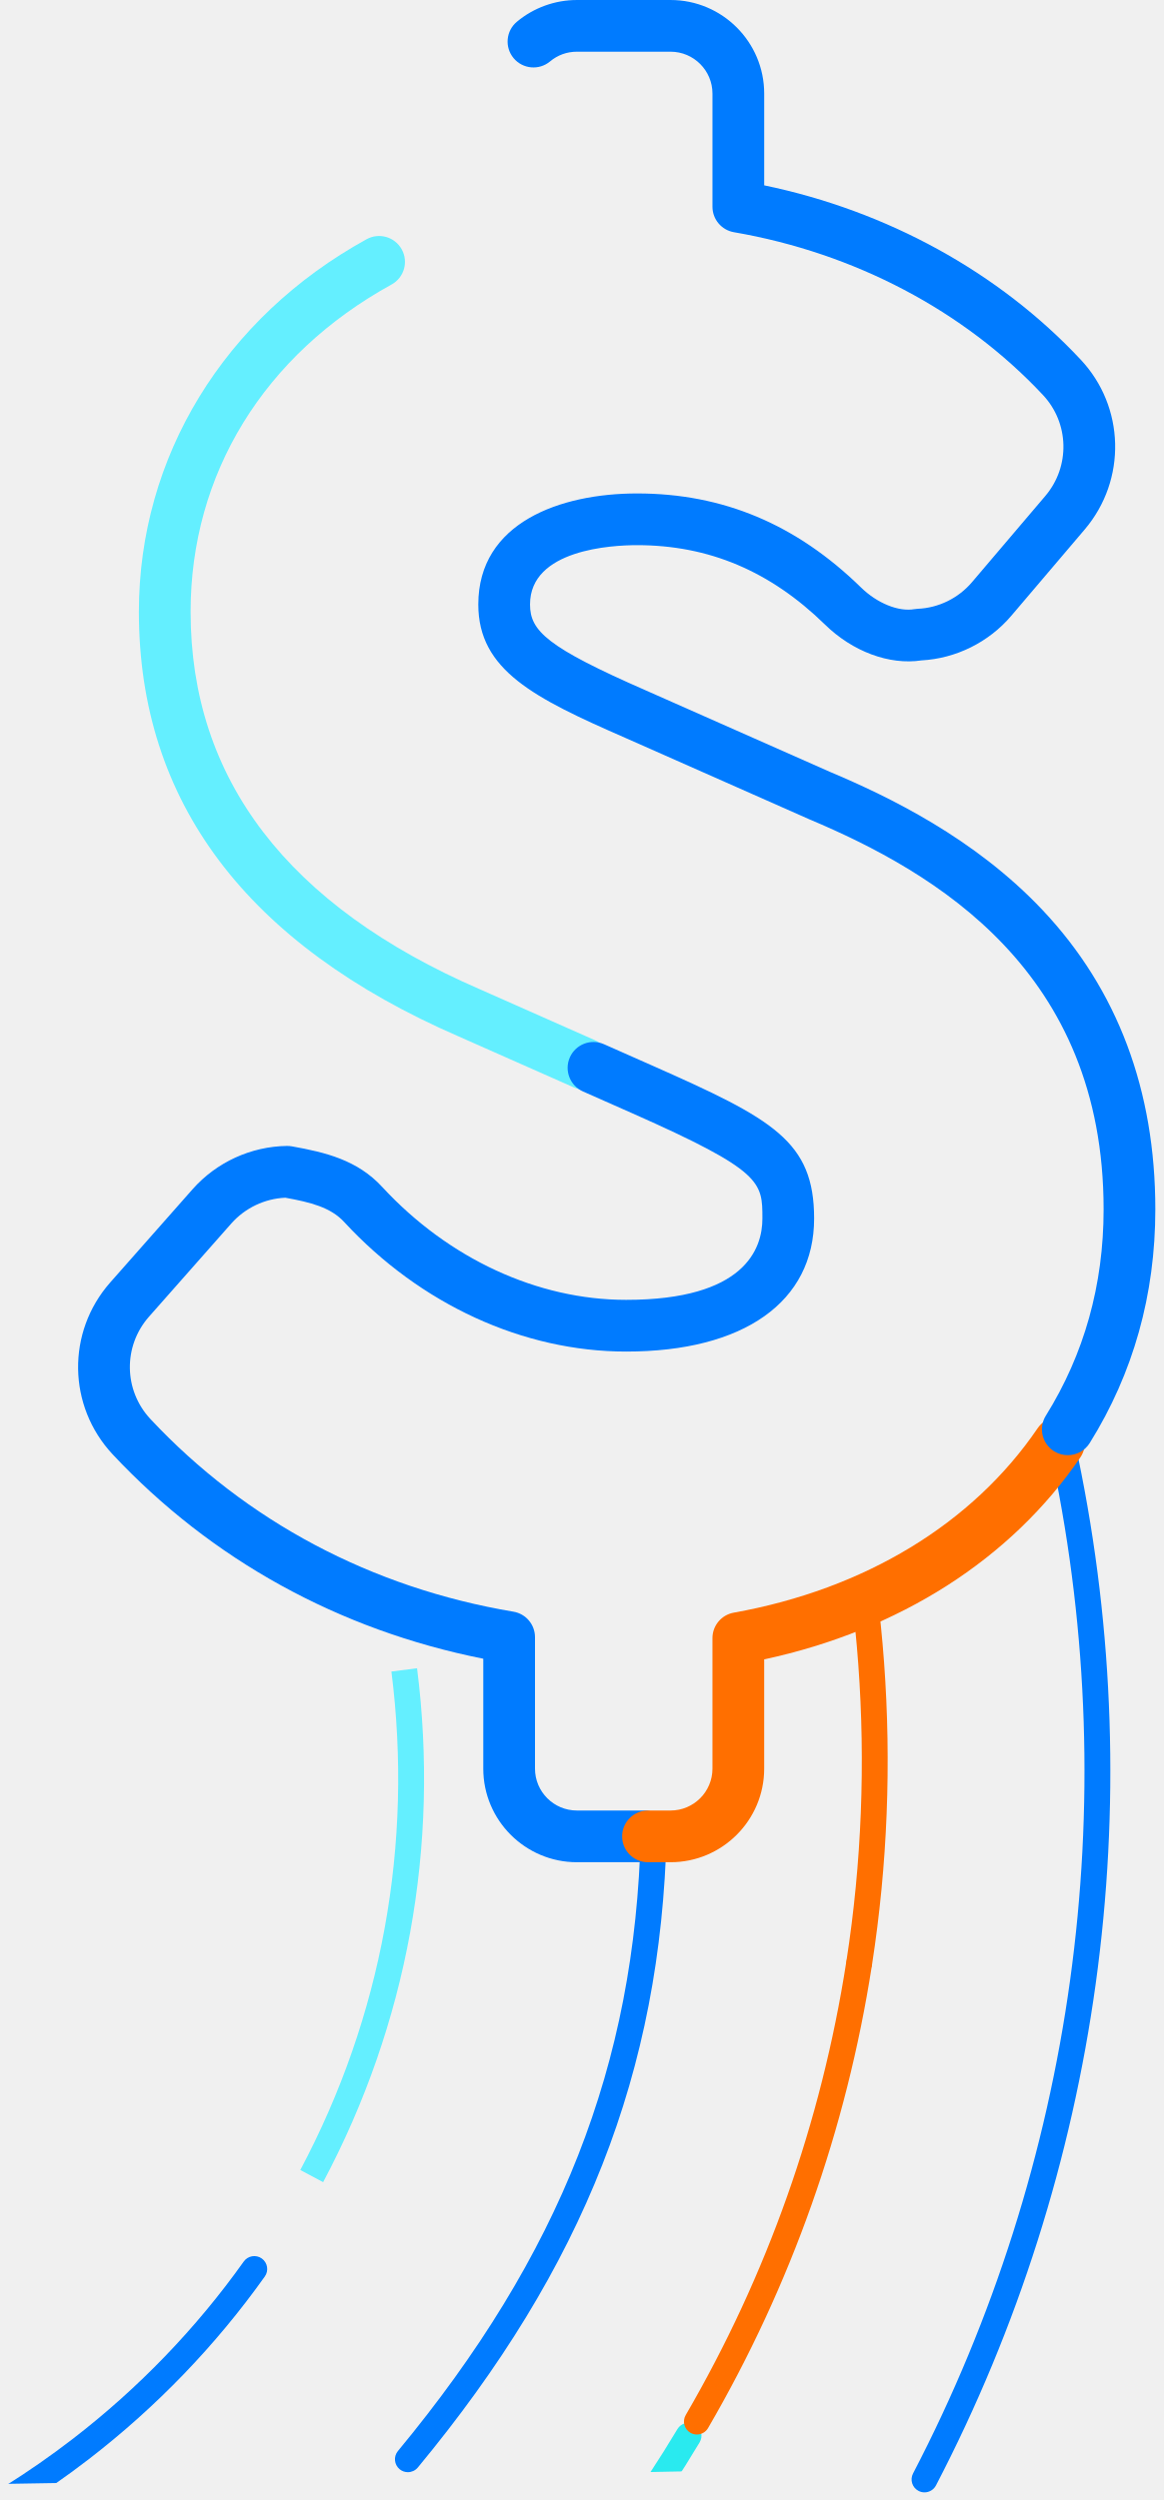
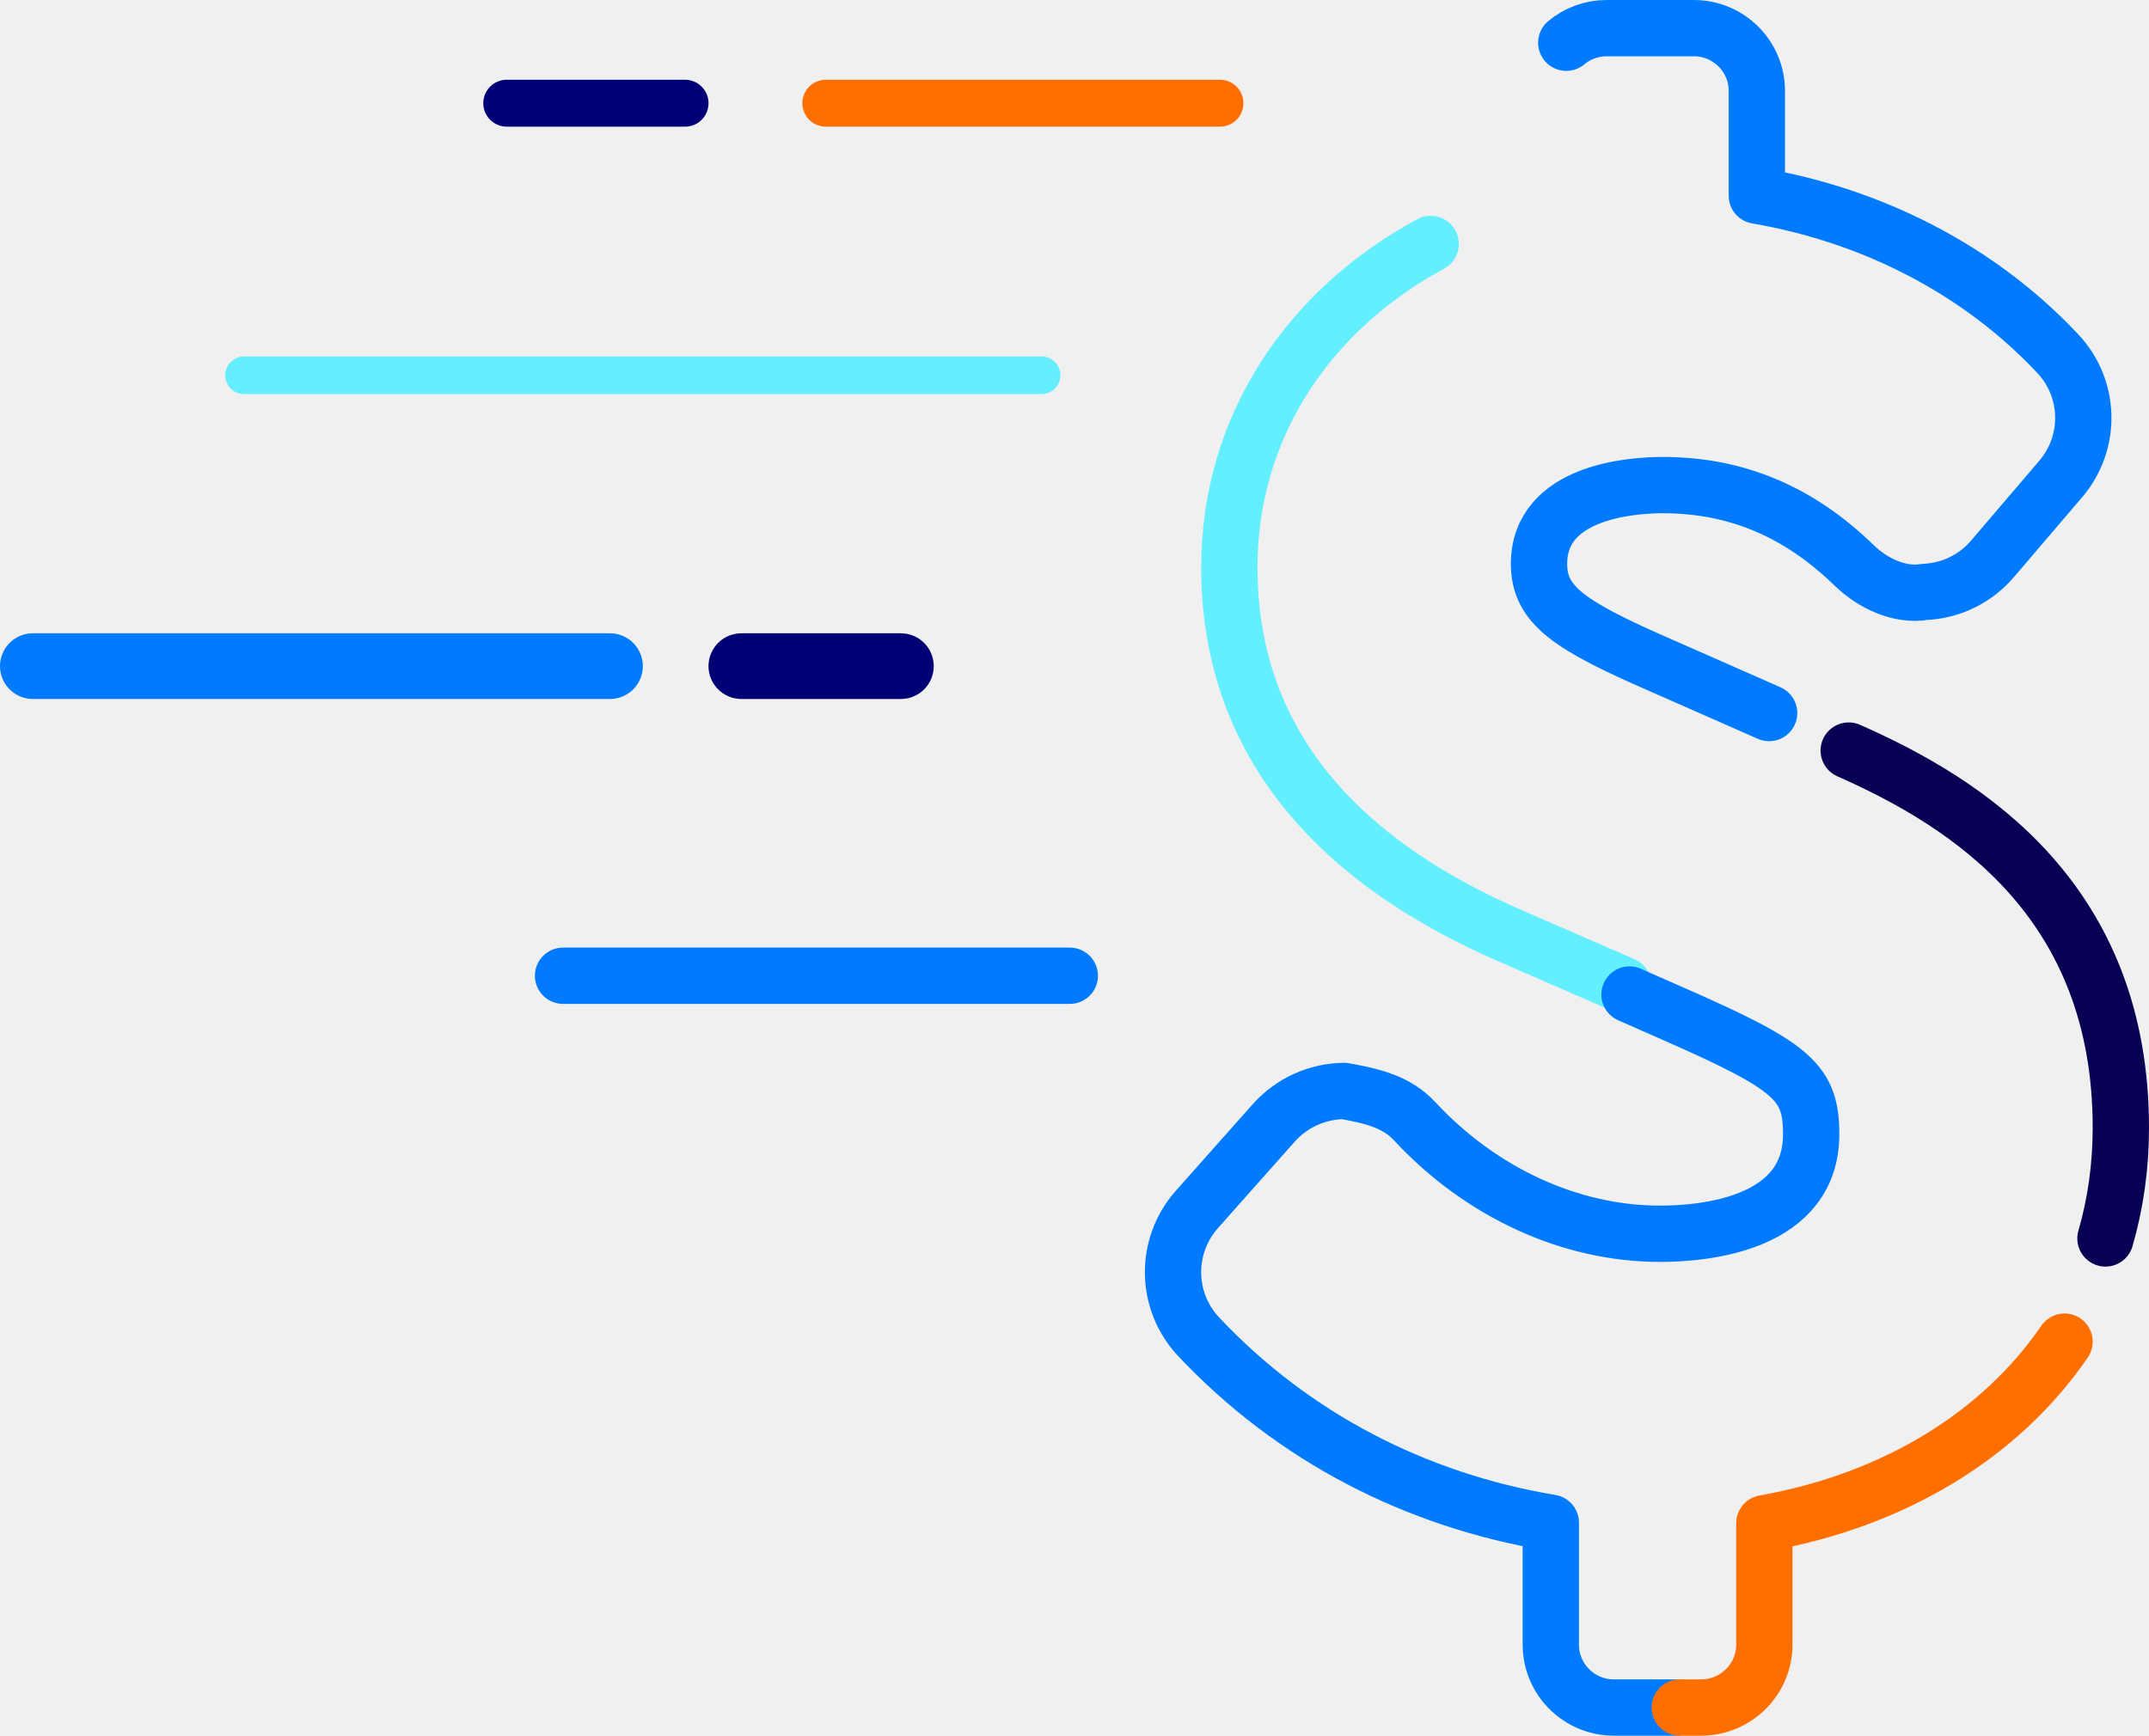
- <svg xmlns="http://www.w3.org/2000/svg" xmlns:xlink="http://www.w3.org/1999/xlink" width="135px" height="290px" viewBox="0 0 135 290" version="1.1">
-   <defs>
-     <path d="M180.211,21.886 L156.645,31.539 L156.645,46.687 L152.677,53.61 L133.524,54.208 L130.06,46.687 L130.06,31.431 L108.385,23.682 L104.195,33.259 C104.195,33.259 -9.181,130.578 1.592,130.578 C46.796,130.578 249.013,126.207 249.013,126.207 L220.314,3.331 L198.766,0.339" id="path-1" />
-     <path d="M180.211,21.886 L156.645,31.539 L156.645,46.687 L152.677,53.61 L133.524,54.208 L130.06,46.687 L130.06,31.431 L108.385,23.682 L104.195,33.259 C104.195,33.259 -9.181,130.578 1.592,130.578 C46.796,130.578 249.013,126.207 249.013,126.207 L220.314,3.331 L198.766,0.339" id="path-3" />
-     <path d="M180.211,21.886 L156.645,31.539 L156.645,46.687 L152.677,53.61 L133.524,54.208 L130.06,46.687 L130.06,31.431 L108.385,23.682 L104.195,33.259 C104.195,33.259 -9.181,130.578 1.592,130.578 C46.796,130.578 249.013,126.207 249.013,126.207 L220.314,3.331 L198.766,0.339" id="path-5" />
-     <path d="M180.211,21.886 L156.645,31.539 L156.645,46.687 L152.677,53.61 L133.524,54.208 L130.06,46.687 L130.06,31.431 L108.385,23.682 L104.195,33.259 C104.195,33.259 -9.181,130.578 1.592,130.578 C46.796,130.578 249.013,126.207 249.013,126.207 L220.314,3.331 L198.766,0.339" id="path-7" />
-     <path d="M180.211,21.886 L156.645,31.539 L156.645,46.687 L152.677,53.61 L133.524,54.208 L130.06,46.687 L130.06,31.431 L108.385,23.682 L104.195,33.259 C104.195,33.259 -9.181,130.578 1.592,130.578 C46.796,130.578 249.013,126.207 249.013,126.207 L220.314,3.331 L198.766,0.339" id="path-9" />
-     <path d="M180.211,21.886 L156.645,31.539 L156.645,46.687 L152.677,53.61 L133.524,54.208 L130.06,46.687 L130.06,31.431 L108.385,23.682 L104.195,33.259 C104.195,33.259 -9.181,130.578 1.592,130.578 C46.796,130.578 249.013,126.207 249.013,126.207 L220.314,3.331 L198.766,0.339" id="path-11" />
-   </defs>
-   <g id="Desktop" stroke="none" stroke-width="1" fill="none" fill-rule="evenodd">
-     <g id="6-About" transform="translate(-758, -2224)">
-       <g id="Fund-icon" transform="translate(687, 2223)">
-         <g id="Group-99" transform="translate(0, 159.558)">
-           <g id="Group-15">
-             <mask id="mask-2" fill="white">
-               <use xlink:href="#path-1" />
-             </mask>
-             <g id="Clip-14" />
-             <path d="M108.484,94.671 L105.835,93.263 C115.296,75.459 118.95,55.456 116.403,35.417 L119.379,35.038 C122.005,55.696 118.237,76.317 108.484,94.671" id="Fill-13" fill="#64EFFF" mask="url(#mask-2)" />
-           </g>
-           <g id="Group-48">
-             <mask id="mask-4" fill="white">
-               <use xlink:href="#path-3" />
-             </mask>
-             <g id="Clip-47" />
-             <path d="M72.238,132.797 C71.738,132.797 71.248,132.547 70.964,132.091 C70.526,131.388 70.74,130.463 71.443,130.025 C74.198,128.306 76.901,126.427 79.475,124.44 C87.091,118.562 93.753,111.645 99.275,103.883 C99.755,103.207 100.691,103.05 101.367,103.529 C102.042,104.01 102.2,104.946 101.719,105.621 C96.026,113.625 89.158,120.755 81.308,126.815 C78.655,128.862 75.87,130.799 73.03,132.569 C72.783,132.724 72.509,132.797 72.238,132.797" id="Fill-46" fill="#007BFF" mask="url(#mask-4)" />
-           </g>
-           <g id="Group-61">
-             <mask id="mask-6" fill="white">
-               <use xlink:href="#path-5" />
-             </mask>
-             <g id="Clip-60" />
-             <path d="M118.313,128.33 C117.976,128.33 117.637,128.217 117.357,127.985 C116.719,127.457 116.63,126.512 117.159,125.874 C135.98,103.135 144.669,81.043 145.331,54.242 C145.351,53.414 146.006,52.786 146.868,52.779 C147.696,52.8 148.351,53.488 148.33,54.316 C147.65,81.835 138.749,104.494 119.469,127.786 C119.173,128.144 118.745,128.33 118.313,128.33" id="Fill-59" fill="#007BFF" mask="url(#mask-6)" />
-           </g>
-           <g id="Group-70">
-             <mask id="mask-8" fill="white">
-               <use xlink:href="#path-7" />
-             </mask>
-             <g id="Clip-69" />
-             <path d="M136.474,145.711 C136.131,145.711 135.786,145.595 135.506,145.356 C134.873,144.82 134.794,143.874 135.329,143.241 C140.605,137.014 145.4,130.314 149.583,123.327 C150.01,122.615 150.93,122.385 151.641,122.811 C152.351,123.236 152.583,124.157 152.157,124.868 C147.891,131.994 143,138.828 137.619,145.181 C137.322,145.53 136.899,145.711 136.474,145.711" id="Fill-68" fill="#29EAEF" mask="url(#mask-8)" />
-           </g>
-           <g id="Group-73">
-             <mask id="mask-10" fill="white">
-               <use xlink:href="#path-9" />
-             </mask>
-             <g id="Clip-72" />
-             <path d="M170.678,70.685 C170.601,70.685 170.524,70.679 170.446,70.667 C169.628,70.54 169.067,69.774 169.194,68.956 C172.71,46.266 170.989,22.729 164.215,0.888 C163.969,0.097 164.412,-0.744 165.203,-0.989 C165.993,-1.235 166.834,-0.793 167.08,-0.001 C173.989,22.274 175.744,46.278 172.158,69.414 C172.044,70.156 171.405,70.685 170.678,70.685" id="Fill-71" fill="#FF6F00" mask="url(#mask-10)" />
-           </g>
-           <g id="Group-76">
-             <mask id="mask-12" fill="white">
-               <use xlink:href="#path-11" />
-             </mask>
-             <g id="Clip-75" />
-             <path d="M151.837,123.957 C151.581,123.957 151.321,123.892 151.084,123.754 C150.368,123.337 150.125,122.419 150.542,121.703 C159.99,105.462 166.257,87.768 169.169,69.111 C169.296,68.292 170.066,67.743 170.882,67.86 C171.701,67.988 172.261,68.756 172.133,69.574 C169.164,88.601 162.772,106.646 153.135,123.211 C152.857,123.69 152.354,123.957 151.837,123.957" id="Fill-74" fill="#FF6F00" mask="url(#mask-12)" />
-           </g>
-           <path d="M178.241,130.672 C178.008,130.672 177.771,130.617 177.55,130.502 C176.815,130.12 176.53,129.214 176.912,128.48 C195.621,92.546 201.379,50.887 193.125,11.176 C192.957,10.364 193.478,9.57 194.289,9.401 C195.098,9.232 195.893,9.753 196.063,10.565 C204.457,50.951 198.6,93.319 179.573,129.864 C179.305,130.378 178.783,130.672 178.241,130.672" id="Fill-83" fill="#007BFF" />
-         </g>
-         <g id="Group-108" transform="translate(80, 0.558)">
-           <path d="M58.786,126.894 C58.38,126.894 57.968,126.811 57.574,126.636 L44.23,120.728 C19.607,110.053 7.112,93.466 7.112,71.436 C7.112,53.467 16.988,37.304 33.529,28.202 C34.98,27.401 36.806,27.931 37.603,29.383 C38.403,30.834 37.873,32.659 36.422,33.457 C21.608,41.61 13.111,55.453 13.111,71.436 C13.111,90.853 24.39,105.587 46.638,115.232 L60.002,121.15 C61.517,121.821 62.203,123.592 61.532,125.108 C61.035,126.228 59.938,126.894 58.786,126.894" id="Fill-100" fill="#64EFFF" />
-           <path d="M65.73,216.546 L57.918,216.546 C51.93,216.546 47.06,211.675 47.06,205.687 L47.06,192.931 C30.335,189.61 15.513,181.443 4.066,169.213 C-1.162,163.607 -1.287,155.04 3.773,149.282 L13.355,138.431 C16.135,135.303 20.117,133.482 24.286,133.424 C24.474,133.426 24.667,133.437 24.855,133.471 C28.74,134.165 32.466,135.05 35.355,138.205 C43.043,146.515 53.352,151.286 63.629,151.286 C77.384,151.286 79.438,145.372 79.438,141.847 C79.438,137.605 79.438,136.324 64.398,129.657 L58.631,127.105 C57.116,126.434 56.432,124.662 57.103,123.147 C57.773,121.632 59.545,120.947 61.06,121.618 L66.829,124.172 C80.656,130.301 85.438,132.877 85.438,141.847 C85.438,151.515 77.285,157.286 63.629,157.286 C51.685,157.286 39.771,151.813 30.941,142.269 C29.356,140.538 27.006,139.96 24.101,139.432 C21.71,139.537 19.443,140.613 17.846,142.409 L8.275,153.248 C5.264,156.675 5.338,161.779 8.451,165.117 C19.555,176.982 34.116,184.713 50.556,187.472 C52.001,187.715 53.06,188.966 53.06,190.431 L53.06,205.687 C53.06,208.366 55.239,210.546 57.918,210.546 L65.73,210.546 C67.387,210.546 68.73,211.889 68.73,213.546 C68.73,215.203 67.387,216.546 65.73,216.546" id="Fill-102" fill="#007BFF" />
-           <path d="M68.787,216.546 L66.167,216.546 C64.511,216.546 63.167,215.203 63.167,213.546 C63.167,211.889 64.511,210.546 66.167,210.546 L68.787,210.546 C71.466,210.546 73.645,208.366 73.645,205.687 L73.645,190.539 C73.645,189.086 74.686,187.842 76.117,187.586 C91.305,184.866 103.822,177.267 111.363,166.187 C112.294,164.817 114.16,164.463 115.531,165.394 C116.9,166.326 117.255,168.192 116.323,169.562 C108.286,181.372 95.327,189.635 79.645,193.006 L79.645,205.687 C79.645,211.675 74.774,216.546 68.787,216.546" id="Fill-104" fill="#FF6F00" />
-           <path d="M114.86,169.31 C114.318,169.31 113.769,169.165 113.275,168.856 C111.869,167.978 111.441,166.127 112.318,164.722 C116.763,157.597 119.018,149.543 119.018,140.786 C119.018,113.114 99.544,101.701 84.897,95.525 L63.524,86.064 C52.963,81.444 46.483,78.221 46.483,70.582 C46.483,61.087 55.996,57.705 64.899,57.705 C74.861,57.705 83.36,61.275 90.881,68.62 C92.742,70.444 95.229,71.454 97.066,71.132 C97.193,71.111 97.322,71.097 97.452,71.091 C99.868,70.99 102.16,69.868 103.741,68.013 L112.255,57.998 C115.165,54.572 115.04,49.526 111.964,46.261 C102.825,36.493 90.104,29.794 76.137,27.39 C74.698,27.142 73.646,25.895 73.646,24.433 L73.646,11.302 C73.646,8.623 71.466,6.442 68.788,6.442 L57.918,6.442 C56.765,6.442 55.69,6.832 54.806,7.571 C53.534,8.633 51.643,8.463 50.58,7.192 C49.518,5.92 49.687,4.029 50.959,2.966 C52.906,1.339 55.378,0.443 57.918,0.443 L68.788,0.443 C74.775,0.443 79.646,5.314 79.646,11.302 L79.646,21.951 C93.914,24.915 106.867,32.031 116.339,42.154 C121.506,47.638 121.719,56.123 116.827,61.883 L108.31,71.901 C105.689,74.978 101.901,76.856 97.891,77.078 C94.169,77.644 89.895,76.055 86.685,72.909 C80.345,66.716 73.217,63.705 64.899,63.705 C61.986,63.705 52.483,64.201 52.483,70.582 C52.483,73.66 54.428,75.535 65.941,80.573 L87.277,90.016 C94.058,92.876 104.055,97.677 111.971,106.088 C120.628,115.285 125.018,126.959 125.018,140.786 C125.018,150.684 122.458,159.806 117.408,167.899 C116.839,168.81 115.861,169.31 114.86,169.31" id="Fill-106" fill="#007BFF" />
-         </g>
+ <svg xmlns="http://www.w3.org/2000/svg" width="229px" height="185px" viewBox="0 0 229 185" version="1.1">
+   <defs />
+   <g id="Desktop" stroke="none" stroke-width="1" fill="none" fill-rule="evenodd" stroke-linecap="round" stroke-linejoin="round">
+     <g id="6-About-Copy" transform="translate(-765, -2450)">
+       <g id="Group-23" transform="translate(768, 2453)">
+         <path d="M149.453,23 C136.379,30.079 128,42.556 128,57.47 C128,75.063 138.275,88.364 158.486,96.984 C158.486,96.984 164.951,99.801 170,102" id="Stroke-1" stroke="#64EFFF" stroke-width="6" />
+         <path d="M170.642,103 C173.43,104.227 175.584,105.176 175.584,105.176 C188.122,110.703 190,112.374 190,117.9 C190,127.459 178.729,128.501 173.884,128.501 C164.353,128.501 154.841,124.134 147.762,116.524 C145.825,114.42 143.194,113.81 140.208,113.279 C137.341,113.318 134.632,114.558 132.734,116.681 L124.527,125.924 C121.087,129.818 121.165,135.679 124.725,139.474 C134.81,150.191 147.886,156.903 162.257,159.301 L162.257,172.303 C162.257,176.001 165.272,179 168.99,179 L175.684,179" id="Stroke-3" stroke="#007BFF" stroke-width="6" />
+         <path d="M176,179 L178.253,179 C181.985,179 185.011,175.994 185.011,172.289 L185.011,159.354 C198.927,156.879 210.211,149.905 217,140" id="Stroke-5" stroke="#FF6F00" stroke-width="6" />
+         <path d="M221.36,129 C222.434,125.293 223,121.347 223,117.211 C223,93.027 206.753,82.624 194,77" id="Stroke-7" stroke="#080052" stroke-width="6" />
+         <path d="M185.521,73 C180.33,70.714 174.034,67.939 174.034,67.939 C164.254,63.68 161,61.52 161,57.104 C161,49.312 171.077,48.704 174.173,48.704 C181.982,48.704 188.647,51.49 194.583,57.262 C196.575,59.204 199.474,60.54 202.097,60.088 C204.897,59.97 207.5,58.694 209.314,56.574 L216.591,48.055 C219.924,44.149 219.786,38.398 216.256,34.669 C207.86,25.737 196.511,19.961 184.211,17.854 L184.211,6.685 C184.211,2.993 181.203,0 177.496,0 L168.208,0 C166.57,0 165.07,0.583 163.904,1.554" id="Stroke-9" stroke="#007BFF" stroke-width="6" />
+         <path d="M127,8 L85,8" id="Stroke-11" stroke="#FF6F00" stroke-width="5" />
+         <path d="M70,8 L51,8" id="Stroke-13" stroke="#000076" stroke-width="5" />
+         <path d="M62,68 L0.5,68" id="Stroke-15" stroke="#007BFF" stroke-width="7" />
+         <path d="M93,68 L76,68" id="Stroke-17" stroke="#000075" stroke-width="7" />
+         <path d="M108,37 L23,37" id="Stroke-19" stroke="#64EEFF" stroke-width="4" />
+         <path d="M111,101 L57,101" id="Stroke-21" stroke="#007BFF" stroke-width="6" />
      </g>
    </g>
  </g>
</svg>
